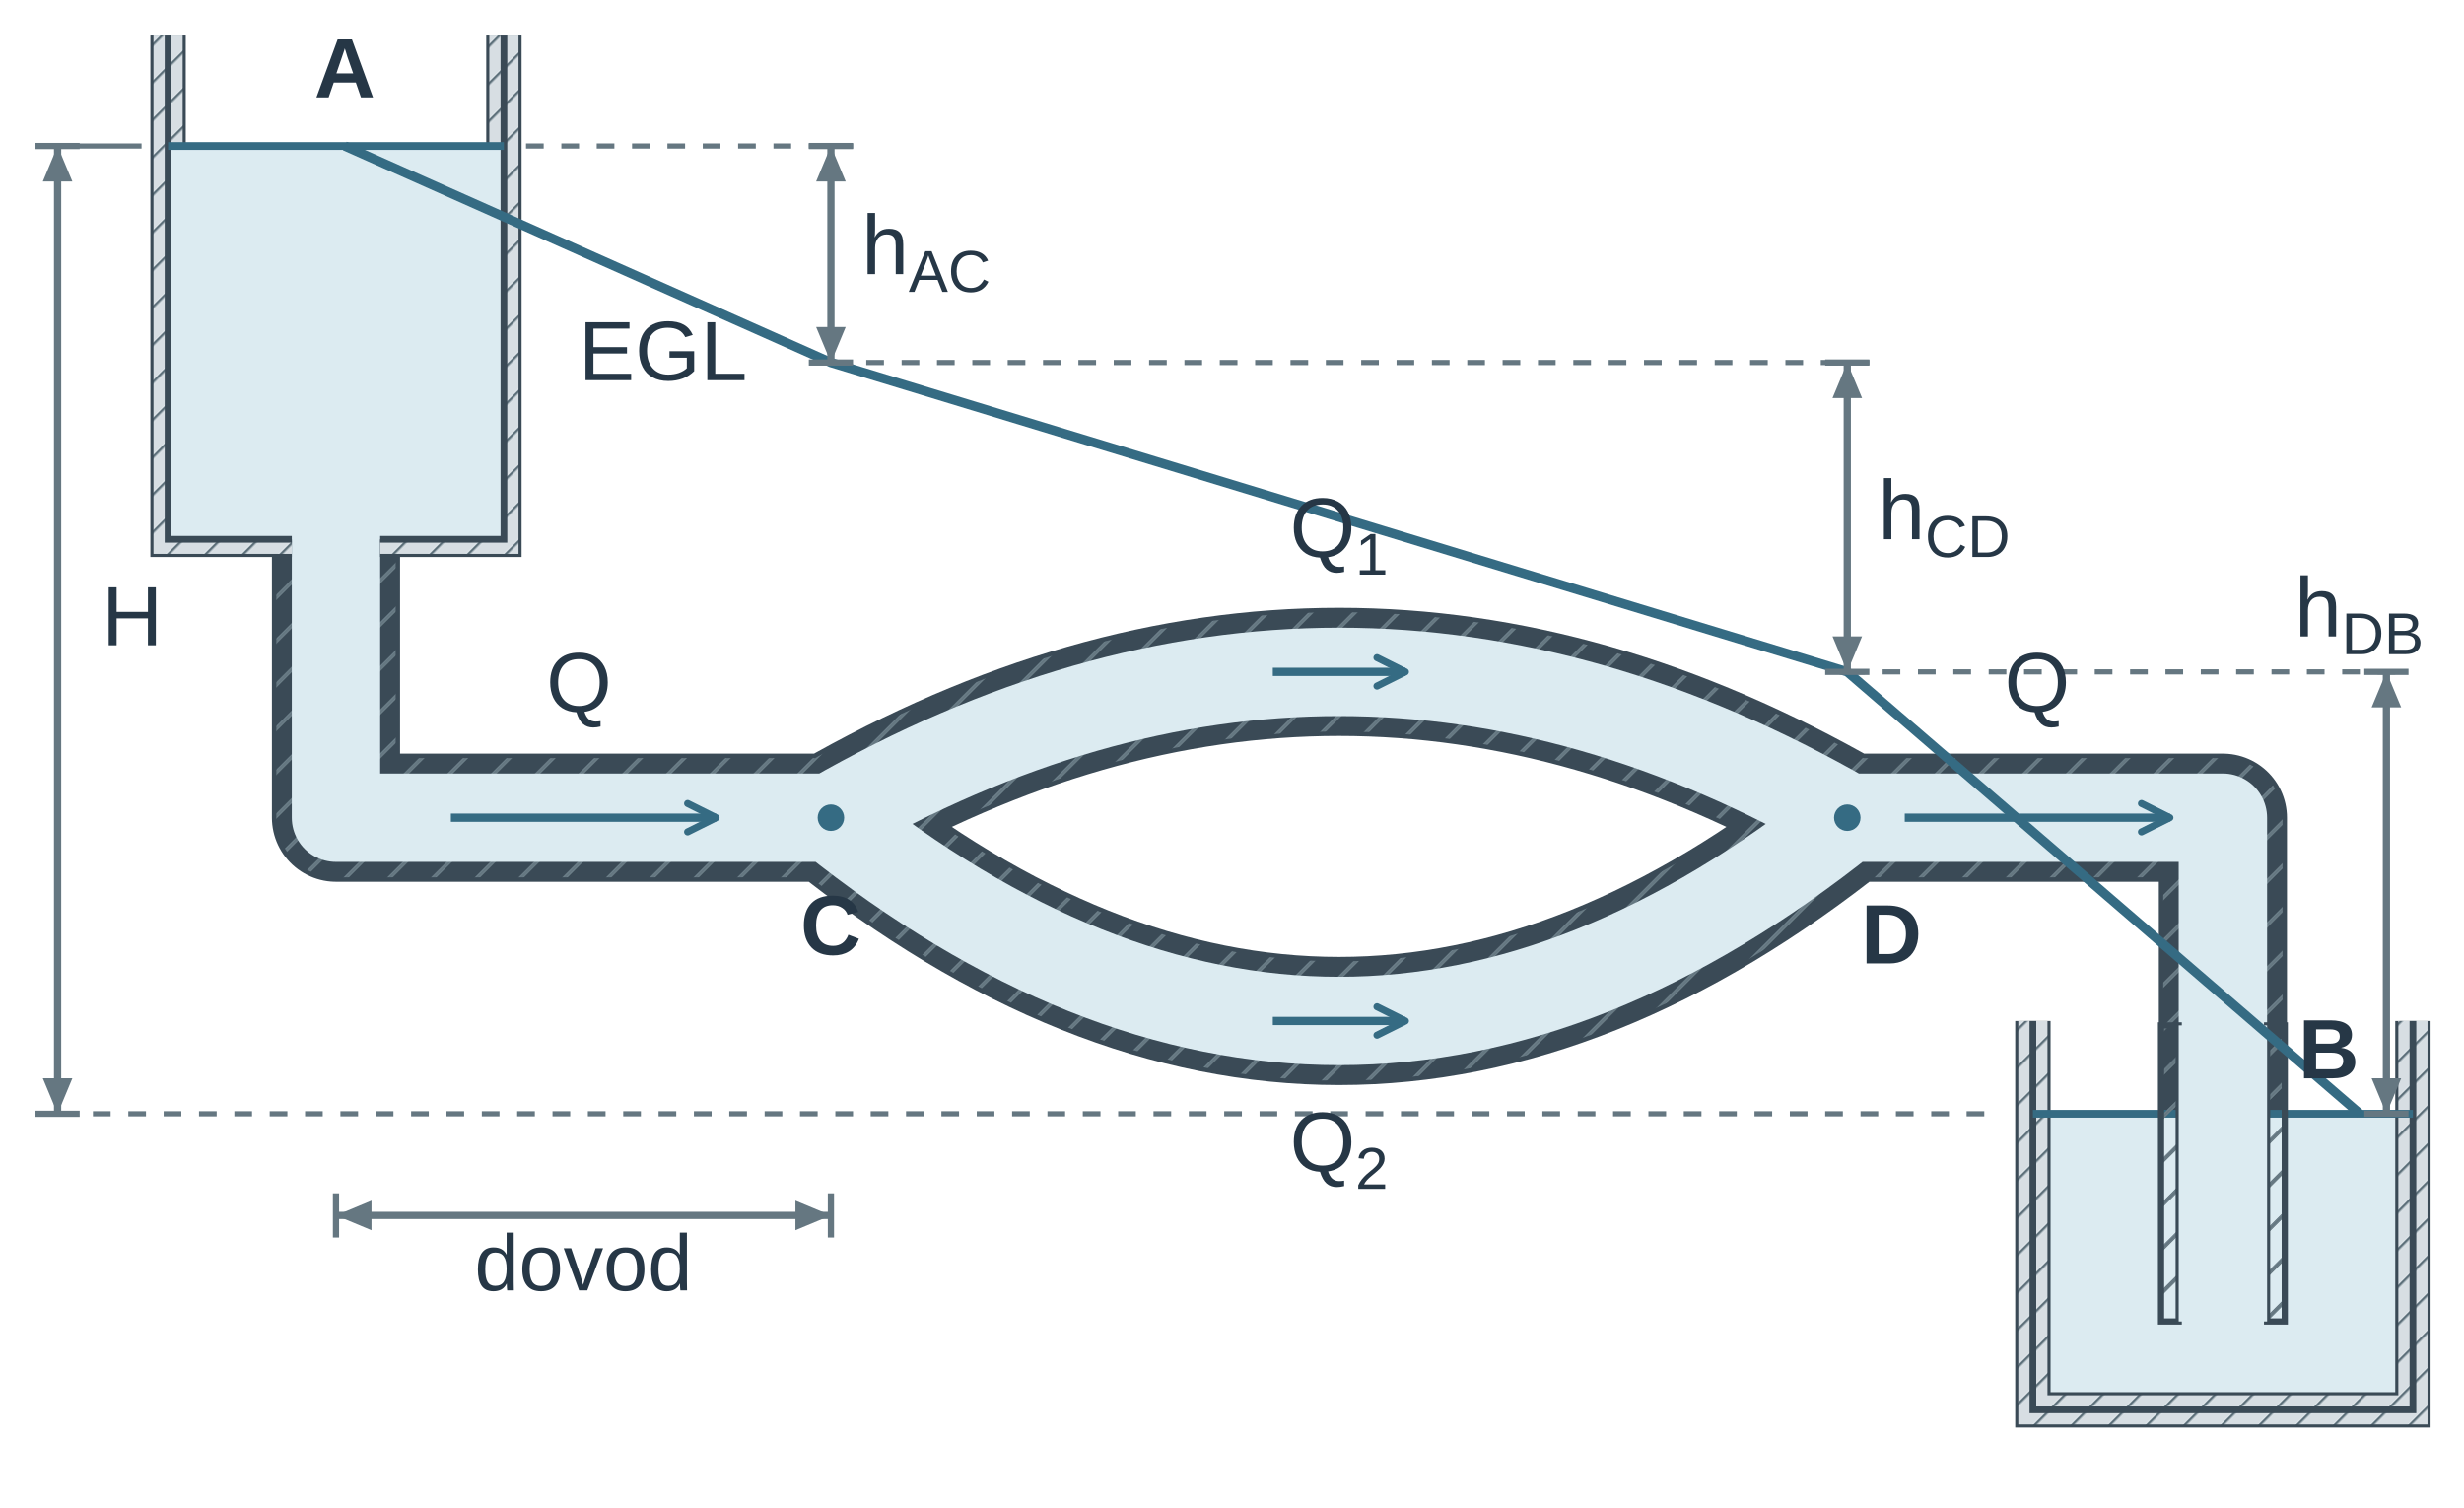
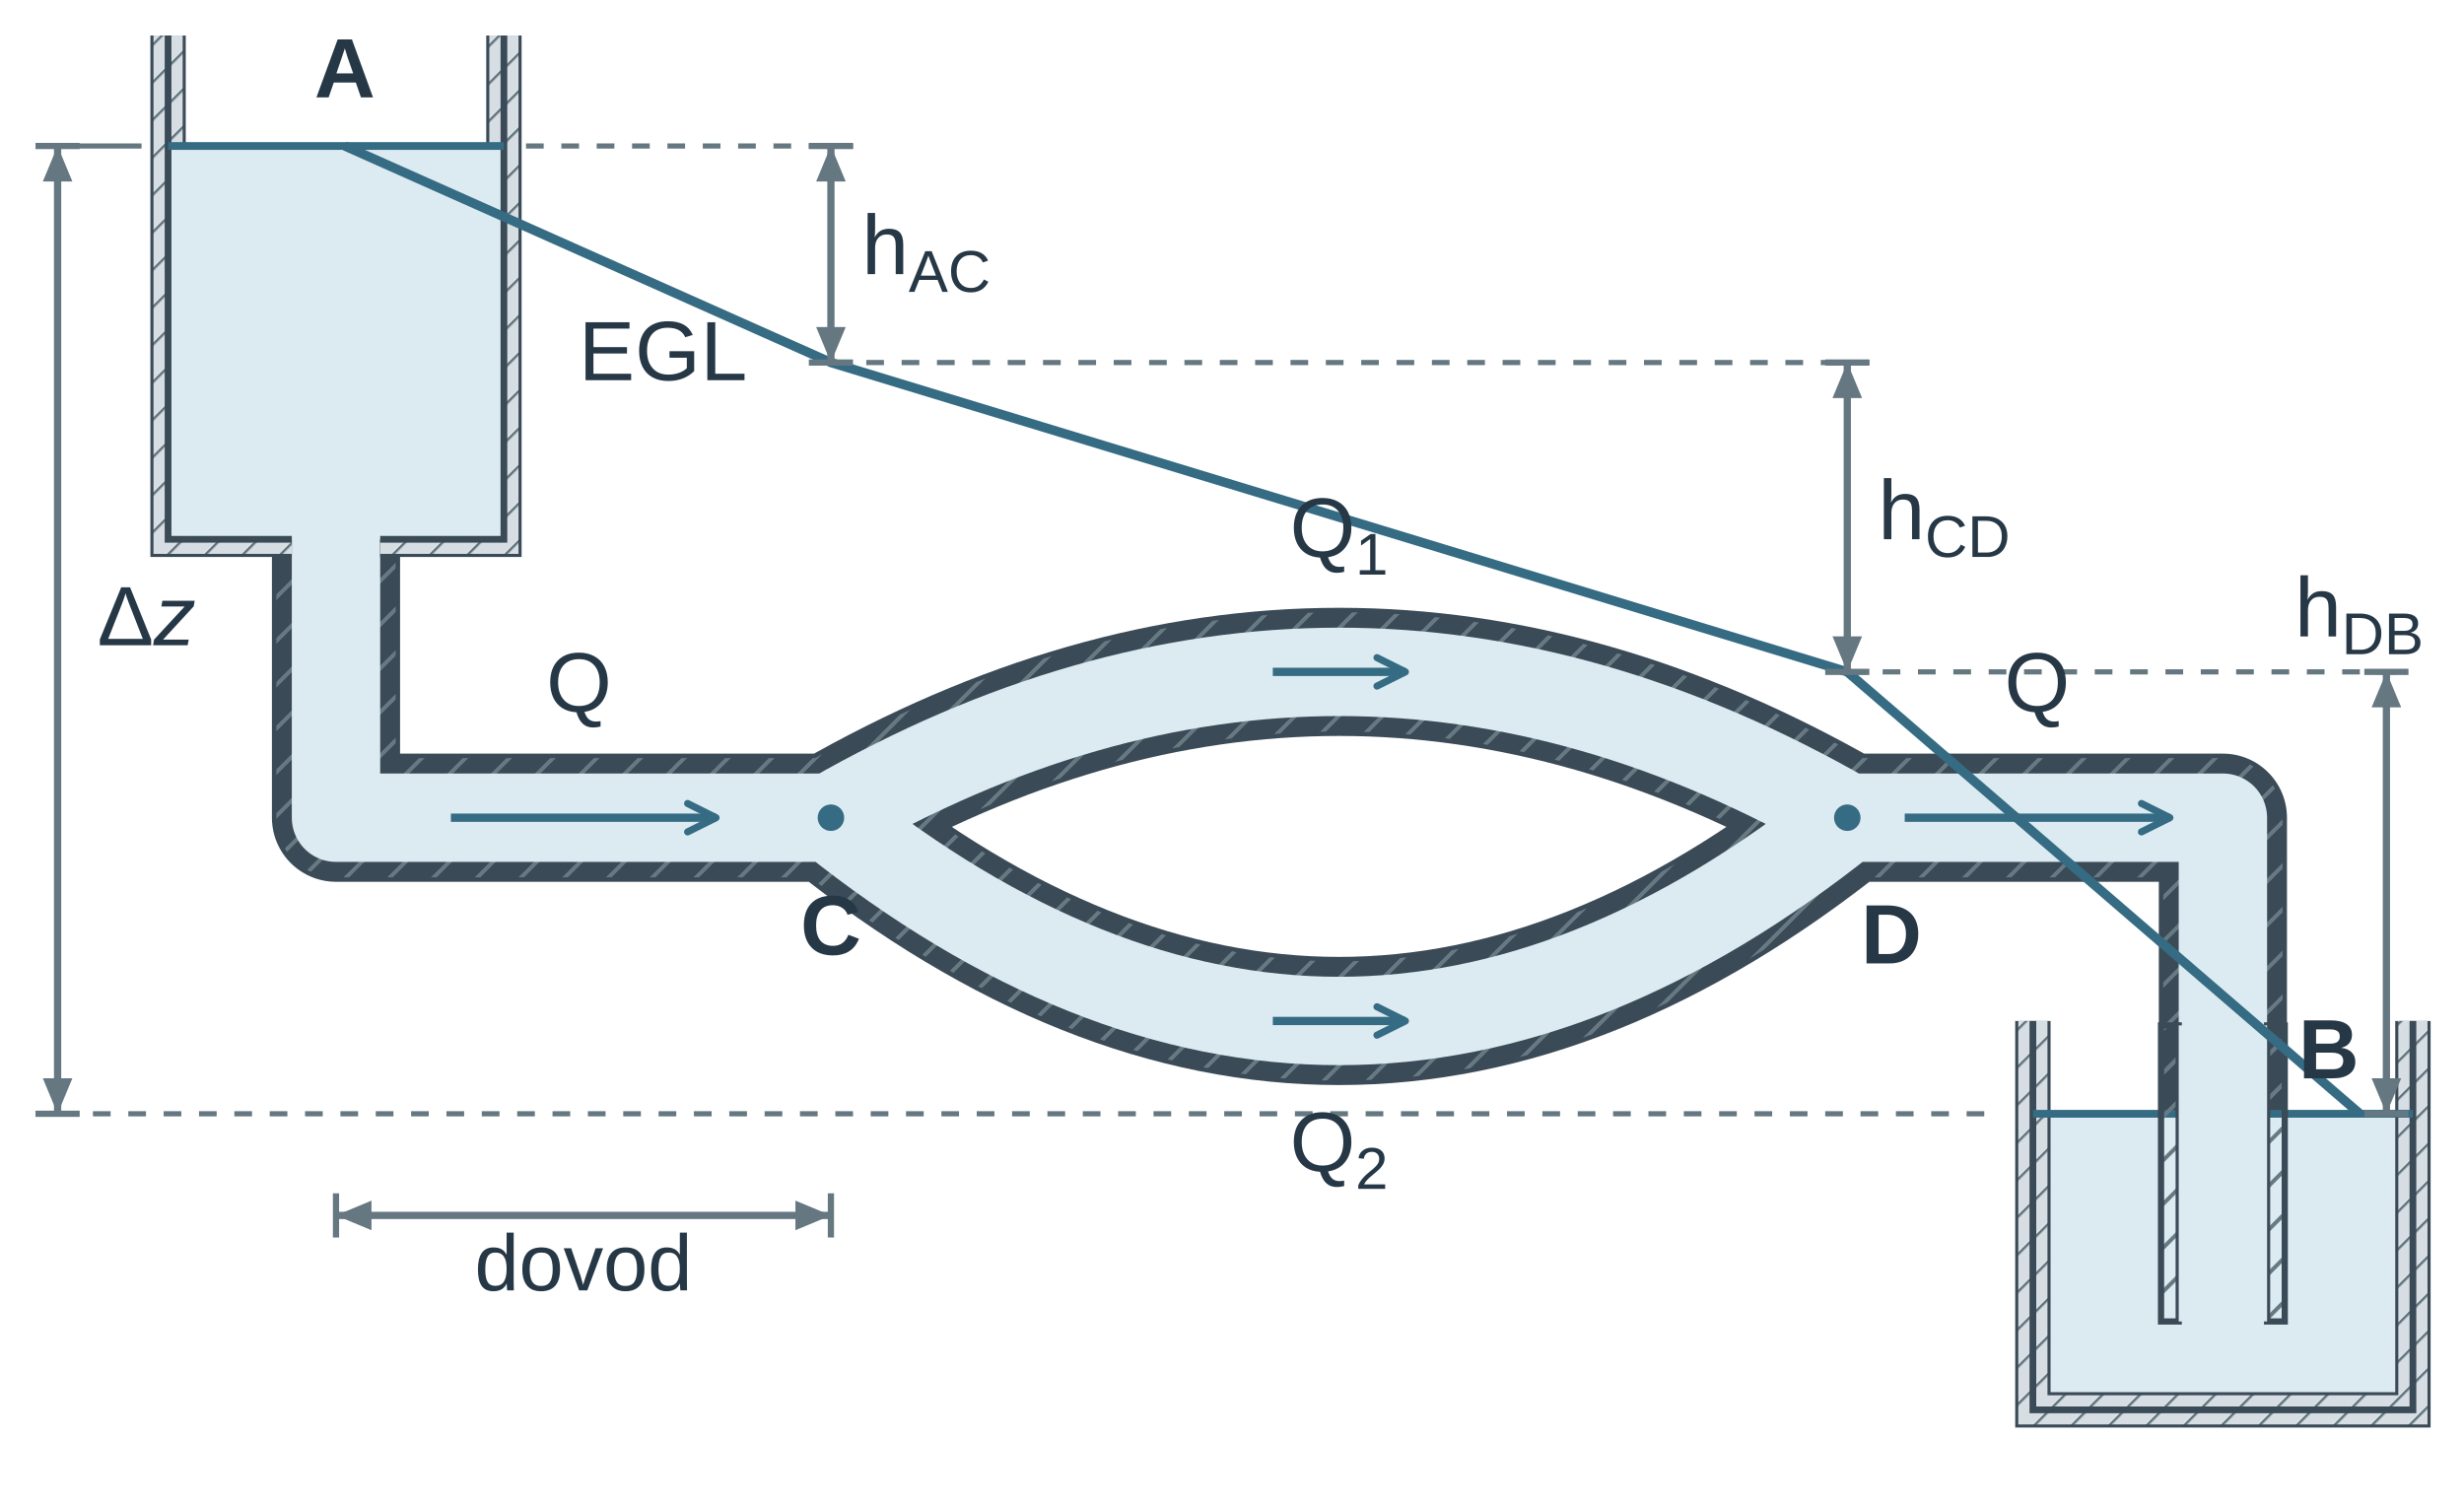
<svg xmlns="http://www.w3.org/2000/svg" width="277.682pt" height="169.865pt" viewBox="0 0 277.682 169.865" role="img">
  <defs>
    <marker id="u13net_vopen" viewBox="0 0 10 10" refX="9" refY="5" markerWidth="9" markerHeight="9" orient="auto-start-reverse">
      <path d="M1,1 L9,5 L1,9" fill="none" stroke="#356b83" stroke-width="2" stroke-linecap="round" stroke-linejoin="round" />
    </marker>
    <pattern id="u13net_hatch" width="7" height="7" patternUnits="userSpaceOnUse" patternTransform="rotate(45)">
      <line x1="0" y1="0" x2="0" y2="7" stroke="#657781" stroke-width="1.8" />
    </pattern>
    <pattern id="u13net_wallhatch" width="6" height="6" patternUnits="userSpaceOnUse" patternTransform="rotate(45)">
      <rect width="6" height="6" fill="#d7dee3" />
      <line x1="0" y1="0" x2="0" y2="6" stroke="#657781" stroke-width="1.1" />
    </pattern>
    <marker id="u13net_v" markerWidth="7" markerHeight="6" refX="7" refY="3" orient="auto">
      <path d="M0 0 L7 3 L0 6 Z" fill="#356b83" />
    </marker>
    <marker id="u13net_dim" markerWidth="6" markerHeight="5" refX="6" refY="2.5" orient="auto-start-reverse">
      <path d="M0 0 L6 2.5 L0 5 Z" fill="#657781" />
    </marker>
    <marker id="u13net_dimSmall" markerWidth="3" markerHeight="3" refX="3" refY="1.5" orient="auto-start-reverse">
      <path d="M0 0 L3 1.5 L0 3 Z" fill="#356b83" />
    </marker>
    <marker id="u13net_forceMarker" markerWidth="7" markerHeight="6" refX="7" refY="3" orient="auto">
      <path d="M0 0 L7 3 L0 6 Z" fill="#356b83" />
    </marker>
    <marker id="u13net_pressureMarker" markerWidth="7" markerHeight="6" refX="7" refY="3" orient="auto">
      <path d="M0 0 L7 3 L0 6 Z" fill="#356b83" />
    </marker>
    <marker id="u13net_reactionMarker" markerWidth="7" markerHeight="6" refX="7" refY="3" orient="auto">
      <path d="M0 0 L7 3 L0 6 Z" fill="#356b83" />
    </marker>
    <marker id="u13net_axisMarker" markerWidth="7" markerHeight="6" refX="7" refY="3" orient="auto">
      <path d="M0 0 L7 3 L0 6 Z" fill="#3a4a56" />
    </marker>
  </defs>
  <g font-family="Arial, Liberation Sans, sans-serif">
    <g transform="translate(-7.951 -37.829) scale(0.498)">
      <g transform="matrix(1 0 0 1 4 -12)">
        <path d="M88 195 V273 H200 Q315 207 430 273 H515 V387 M200 273 Q315 365 430 273" fill="none" stroke="rgb(58, 74, 86)" stroke-width="29px" stroke-linecap="butt" stroke-linejoin="round" stroke-dasharray="none" fill-opacity="1" stroke-opacity="1" opacity="1" marker-start="none" marker-mid="none" marker-end="none" data-source-geometry="0" />
      </g>
    </g>
    <g transform="translate(-7.951 -37.829) scale(0.498)">
      <g transform="matrix(1 0 0 1 4 -12)">
        <path d="M88 195 V273 H200 Q315 207 430 273 H515 V387 M200 273 Q315 365 430 273" fill="none" stroke="url(#u13net_hatch)" stroke-width="27px" stroke-linecap="butt" stroke-linejoin="round" stroke-dasharray="none" fill-opacity="1" stroke-opacity="1" opacity="1" marker-start="none" marker-mid="none" marker-end="none" data-source-geometry="1" />
      </g>
    </g>
    <g transform="translate(-7.951 -37.829) scale(0.498)">
      <g transform="matrix(1 0 0 1 4 -12)">
        <path d="M88 195 V273 H200 Q315 207 430 273 H515 V387 M200 273 Q315 365 430 273" fill="none" stroke="rgb(220, 235, 241)" stroke-width="20px" stroke-linecap="butt" stroke-linejoin="round" stroke-dasharray="none" fill-opacity="1" stroke-opacity="1" opacity="1" marker-start="none" marker-mid="none" marker-end="none" data-source-geometry="2" />
      </g>
    </g>
    <g transform="translate(-7.951 -37.829) scale(0.498)">
      <g transform="matrix(1 0 0 1 4 -12)">
        <path d="M50 121 H126 V210 H50 Z" fill="rgb(220, 235, 241)" stroke="none" stroke-width="1.8px" stroke-linecap="butt" stroke-linejoin="miter" stroke-dasharray="none" fill-opacity="1" stroke-opacity="1" opacity="1" marker-start="none" marker-mid="none" marker-end="none" data-source-geometry="3" />
      </g>
    </g>
    <g transform="translate(-7.951 -37.829) scale(0.498)">
      <g transform="matrix(1 0 0 1 4 -12)">
        <path d="M50 96 V210 H78" fill="none" stroke="rgb(58, 74, 86)" stroke-width="8px" stroke-linecap="butt" stroke-linejoin="miter" stroke-dasharray="none" fill-opacity="1" stroke-opacity="1" opacity="1" marker-start="none" marker-mid="none" marker-end="none" data-source-geometry="4" />
      </g>
    </g>
    <g transform="translate(-7.951 -37.829) scale(0.498)">
      <g transform="matrix(1 0 0 1 4 -12)">
        <path d="M50 96 V210 H78" fill="none" stroke="url(#u13net_wallhatch)" stroke-width="6.6px" stroke-linecap="butt" stroke-linejoin="miter" stroke-dasharray="none" fill-opacity="1" stroke-opacity="1" opacity="1" marker-start="none" marker-mid="none" marker-end="none" data-source-geometry="5" />
      </g>
    </g>
    <g transform="translate(-7.951 -37.829) scale(0.498)">
      <g transform="matrix(1 0 0 1 4 -12)">
        <path d="M98 210 H126 V96" fill="none" stroke="rgb(58, 74, 86)" stroke-width="8px" stroke-linecap="butt" stroke-linejoin="miter" stroke-dasharray="none" fill-opacity="1" stroke-opacity="1" opacity="1" marker-start="none" marker-mid="none" marker-end="none" data-source-geometry="6" />
      </g>
    </g>
    <g transform="translate(-7.951 -37.829) scale(0.498)">
      <g transform="matrix(1 0 0 1 4 -12)">
        <path d="M98 210 H126 V96" fill="none" stroke="url(#u13net_wallhatch)" stroke-width="6.6px" stroke-linecap="butt" stroke-linejoin="miter" stroke-dasharray="none" fill-opacity="1" stroke-opacity="1" opacity="1" marker-start="none" marker-mid="none" marker-end="none" data-source-geometry="7" />
      </g>
    </g>
    <g transform="translate(-7.951 -37.829) scale(0.498)">
      <g transform="matrix(1 0 0 1 4 -12)">
        <path d="M50 121 H126 V210 H50 Z" fill="rgb(220, 235, 241)" stroke="none" stroke-width="1.8px" stroke-linecap="butt" stroke-linejoin="miter" stroke-dasharray="none" fill-opacity="1" stroke-opacity="1" opacity="1" marker-start="none" marker-mid="none" marker-end="none" data-source-geometry="8" />
      </g>
    </g>
    <g transform="translate(-7.951 -37.829) scale(0.498)">
      <g transform="matrix(1 0 0 1 4 -12)">
        <path d="M50 96 V210 H78" fill="none" stroke="rgb(58, 74, 86)" stroke-width="1.523" stroke-linecap="butt" stroke-linejoin="miter" stroke-dasharray="none" fill-opacity="1" stroke-opacity="1" opacity="1" marker-start="none" marker-mid="none" marker-end="none" data-source-geometry="9" />
      </g>
    </g>
    <g transform="translate(-7.951 -37.829) scale(0.498)">
      <g transform="matrix(1 0 0 1 4 -12)">
        <path d="M98 210 H126 V96" fill="none" stroke="rgb(58, 74, 86)" stroke-width="1.523" stroke-linecap="butt" stroke-linejoin="miter" stroke-dasharray="none" fill-opacity="1" stroke-opacity="1" opacity="1" marker-start="none" marker-mid="none" marker-end="none" data-source-geometry="10" />
      </g>
    </g>
    <g transform="translate(-7.951 -37.829) scale(0.498)">
      <g transform="matrix(1 0 0 1 4 -12)">
        <line x1="50" y1="121" x2="126" y2="121" stroke="rgb(53, 107, 131)" stroke-width="1.757" fill="rgb(58, 74, 86)" stroke-linecap="butt" stroke-linejoin="miter" stroke-dasharray="none" fill-opacity="1" stroke-opacity="1" opacity="1" marker-start="none" marker-mid="none" marker-end="none" data-source-geometry="11" />
      </g>
    </g>
    <g transform="translate(-7.951 -37.829) scale(0.498)">
      <g transform="matrix(1 0 0 1 4 -12)">
        <rect x="472" y="340" width="86" height="67" rx="0" fill="rgb(220, 235, 241)" stroke="none" stroke-width="1.2px" stroke-linecap="butt" stroke-linejoin="miter" stroke-dasharray="none" fill-opacity="1" stroke-opacity="1" opacity="1" marker-start="none" marker-mid="none" marker-end="none" data-source-geometry="13" />
      </g>
    </g>
    <g transform="translate(-7.951 -37.829) scale(0.498)">
      <g transform="matrix(1 0 0 1 4 -12)">
        <path d="M472 319 V407 H558 V319" fill="none" stroke="rgb(58, 74, 86)" stroke-width="8px" stroke-linecap="butt" stroke-linejoin="miter" stroke-dasharray="none" fill-opacity="1" stroke-opacity="1" opacity="1" marker-start="none" marker-mid="none" marker-end="none" data-source-geometry="14" />
      </g>
    </g>
    <g transform="translate(-7.951 -37.829) scale(0.498)">
      <g transform="matrix(1 0 0 1 4 -12)">
        <path d="M472 319 V407 H558 V319" fill="none" stroke="url(#u13net_wallhatch)" stroke-width="6.6px" stroke-linecap="butt" stroke-linejoin="miter" stroke-dasharray="none" fill-opacity="1" stroke-opacity="1" opacity="1" marker-start="none" marker-mid="none" marker-end="none" data-source-geometry="15" />
      </g>
    </g>
    <g transform="translate(-7.951 -37.829) scale(0.498)">
      <g transform="matrix(1 0 0 1 4 -12)">
        <path d="M472 319 V407 H558 V319" fill="none" stroke="rgb(58, 74, 86)" stroke-width="1.523" stroke-linecap="butt" stroke-linejoin="miter" stroke-dasharray="none" fill-opacity="1" stroke-opacity="1" opacity="1" marker-start="none" marker-mid="none" marker-end="none" data-source-geometry="16" />
      </g>
    </g>
    <g transform="translate(-7.951 -37.829) scale(0.498)">
      <g transform="matrix(1 0 0 1 4 -12)">
        <line x1="472" y1="340" x2="505" y2="340" stroke="rgb(53, 107, 131)" stroke-width="1.757" fill="rgb(58, 74, 86)" stroke-linecap="butt" stroke-linejoin="miter" stroke-dasharray="none" fill-opacity="1" stroke-opacity="1" opacity="1" marker-start="none" marker-mid="none" marker-end="none" data-source-geometry="17" />
      </g>
    </g>
    <g transform="translate(-7.951 -37.829) scale(0.498)">
      <g transform="matrix(1 0 0 1 4 -12)">
        <line x1="525" y1="340" x2="558" y2="340" stroke="rgb(53, 107, 131)" stroke-width="1.757" fill="rgb(58, 74, 86)" stroke-linecap="butt" stroke-linejoin="miter" stroke-dasharray="none" fill-opacity="1" stroke-opacity="1" opacity="1" marker-start="none" marker-mid="none" marker-end="none" data-source-geometry="18" />
      </g>
    </g>
    <g transform="translate(-7.951 -37.829) scale(0.498)">
      <g transform="matrix(1 0 0 1 4 -12)">
        <rect x="501" y="320" width="4" height="67" rx="0" fill="url(#u13net_hatch)" stroke="rgb(58, 74, 86)" stroke-width="1.406" stroke-linecap="butt" stroke-linejoin="miter" stroke-dasharray="none" fill-opacity="1" stroke-opacity="1" opacity="1" marker-start="none" marker-mid="none" marker-end="none" data-source-geometry="19" />
      </g>
    </g>
    <g transform="translate(-7.951 -37.829) scale(0.498)">
      <g transform="matrix(1 0 0 1 4 -12)">
        <rect x="525" y="320" width="4" height="67" rx="0" fill="url(#u13net_hatch)" stroke="rgb(58, 74, 86)" stroke-width="1.406" stroke-linecap="butt" stroke-linejoin="miter" stroke-dasharray="none" fill-opacity="1" stroke-opacity="1" opacity="1" marker-start="none" marker-mid="none" marker-end="none" data-source-geometry="20" />
      </g>
    </g>
    <g transform="translate(-7.951 -37.829) scale(0.498)">
      <g transform="matrix(1 0 0 1 4 -12)">
        <rect x="505" y="320" width="20" height="67" rx="0" fill="rgb(220, 235, 241)" stroke="none" stroke-width="1.2px" stroke-linecap="butt" stroke-linejoin="miter" stroke-dasharray="none" fill-opacity="1" stroke-opacity="1" opacity="1" marker-start="none" marker-mid="none" marker-end="none" data-source-geometry="21" />
      </g>
    </g>
    <g transform="translate(-7.951 -37.829) scale(0.498)">
      <g transform="matrix(1 0 0 1 4 -12)">
        <circle cx="200" cy="273" r="3" fill="rgb(53, 107, 131)" stroke="none" stroke-width="1px" stroke-linecap="butt" stroke-linejoin="miter" stroke-dasharray="none" fill-opacity="1" stroke-opacity="1" opacity="1" marker-start="none" marker-mid="none" marker-end="none" data-source-geometry="23" />
      </g>
    </g>
    <g transform="translate(-7.951 -37.829) scale(0.498)">
      <g transform="matrix(1 0 0 1 4 -12)">
        <circle cx="430" cy="273" r="3" fill="rgb(53, 107, 131)" stroke="none" stroke-width="1px" stroke-linecap="butt" stroke-linejoin="miter" stroke-dasharray="none" fill-opacity="1" stroke-opacity="1" opacity="1" marker-start="none" marker-mid="none" marker-end="none" data-source-geometry="25" />
      </g>
    </g>
    <defs>
      <marker id="u13net_vopen-print-0-27-marker-end" viewBox="0 0 10 10" refX="9" refY="5" markerWidth="8.033" markerHeight="8.033" orient="auto-start-reverse" markerUnits="userSpaceOnUse">
        <path d="M1,1 L9,5 L1,9" fill="none" stroke="#356b83" stroke-width="2" stroke-linecap="round" stroke-linejoin="round" />
      </marker>
    </defs>
    <g transform="translate(-7.951 -37.829) scale(0.498)">
      <g transform="matrix(1 0 0 1 4 -12)">
        <path d="M114 273 L174 273" fill="none" stroke="rgb(53, 107, 131)" stroke-width="1.874" marker-end="url(#u13net_vopen-print-0-27-marker-end)" data-mf1-vector="velocity" stroke-linecap="butt" stroke-linejoin="miter" stroke-dasharray="none" fill-opacity="1" stroke-opacity="1" opacity="1" marker-start="none" marker-mid="none" data-source-geometry="27" />
      </g>
    </g>
    <defs>
      <marker id="u13net_vopen-print-0-29-marker-end" viewBox="0 0 10 10" refX="9" refY="5" markerWidth="8.033" markerHeight="8.033" orient="auto-start-reverse" markerUnits="userSpaceOnUse">
        <path d="M1,1 L9,5 L1,9" fill="none" stroke="#356b83" stroke-width="2" stroke-linecap="round" stroke-linejoin="round" />
      </marker>
    </defs>
    <g transform="translate(-7.951 -37.829) scale(0.498)">
      <g transform="matrix(1 0 0 1 4 -12)">
        <path d="M443 273 L503 273" fill="none" stroke="rgb(53, 107, 131)" stroke-width="1.874" marker-end="url(#u13net_vopen-print-0-29-marker-end)" data-mf1-vector="velocity" stroke-linecap="butt" stroke-linejoin="miter" stroke-dasharray="none" fill-opacity="1" stroke-opacity="1" opacity="1" marker-start="none" marker-mid="none" data-source-geometry="29" />
      </g>
    </g>
    <defs>
      <marker id="u13net_vopen-print-0-31-marker-end" viewBox="0 0 10 10" refX="9" refY="5" markerWidth="8.033" markerHeight="8.033" orient="auto-start-reverse" markerUnits="userSpaceOnUse">
        <path d="M1,1 L9,5 L1,9" fill="none" stroke="#356b83" stroke-width="2" stroke-linecap="round" stroke-linejoin="round" />
      </marker>
    </defs>
    <g transform="translate(-7.951 -37.829) scale(0.498)">
      <g transform="matrix(1 0 0 1 4 -12)">
        <path d="M300 240 L330 240" fill="none" stroke="rgb(53, 107, 131)" stroke-width="1.874" marker-end="url(#u13net_vopen-print-0-31-marker-end)" data-mf1-vector="velocity" stroke-linecap="butt" stroke-linejoin="miter" stroke-dasharray="none" fill-opacity="1" stroke-opacity="1" opacity="1" marker-start="none" marker-mid="none" data-source-geometry="31" />
      </g>
    </g>
    <defs>
      <marker id="u13net_vopen-print-0-33-marker-end" viewBox="0 0 10 10" refX="9" refY="5" markerWidth="8.033" markerHeight="8.033" orient="auto-start-reverse" markerUnits="userSpaceOnUse">
        <path d="M1,1 L9,5 L1,9" fill="none" stroke="#356b83" stroke-width="2" stroke-linecap="round" stroke-linejoin="round" />
      </marker>
    </defs>
    <g transform="translate(-7.951 -37.829) scale(0.498)">
      <g transform="matrix(1 0 0 1 4 -12)">
        <path d="M300 319 L330 319" fill="none" stroke="rgb(53, 107, 131)" stroke-width="1.874" marker-end="url(#u13net_vopen-print-0-33-marker-end)" data-mf1-vector="velocity" stroke-linecap="butt" stroke-linejoin="miter" stroke-dasharray="none" fill-opacity="1" stroke-opacity="1" opacity="1" marker-start="none" marker-mid="none" data-source-geometry="33" />
      </g>
    </g>
    <g transform="translate(-7.951 -37.829) scale(0.498)">
      <g transform="matrix(1 0 0 1 4 -12)">
        <line x1="88" y1="358" x2="88" y2="368" stroke="rgb(101, 119, 129)" stroke-width="1.406" fill="rgb(58, 74, 86)" stroke-linecap="butt" stroke-linejoin="miter" stroke-dasharray="none" fill-opacity="1" stroke-opacity="1" opacity="1" marker-start="none" marker-mid="none" marker-end="none" data-source-geometry="35" />
      </g>
    </g>
    <g transform="translate(-7.951 -37.829) scale(0.498)">
      <g transform="matrix(1 0 0 1 4 -12)">
        <line x1="200" y1="358" x2="200" y2="368" stroke="rgb(101, 119, 129)" stroke-width="1.406" fill="rgb(58, 74, 86)" stroke-linecap="butt" stroke-linejoin="miter" stroke-dasharray="none" fill-opacity="1" stroke-opacity="1" opacity="1" marker-start="none" marker-mid="none" marker-end="none" data-source-geometry="36" />
      </g>
    </g>
    <defs>
      <marker id="u13net_dim-print-0-37-marker-start" markerWidth="8.033" markerHeight="6.694" refX="6" refY="2.5" orient="auto-start-reverse" viewBox="0 0 6 5" markerUnits="userSpaceOnUse">
        <path d="M0 0 L6 2.5 L0 5 Z" fill="#657781" />
      </marker>
    </defs>
    <defs>
      <marker id="u13net_dim-print-0-37-marker-end" markerWidth="8.033" markerHeight="6.694" refX="6" refY="2.5" orient="auto-start-reverse" viewBox="0 0 6 5" markerUnits="userSpaceOnUse">
        <path d="M0 0 L6 2.5 L0 5 Z" fill="#657781" />
      </marker>
    </defs>
    <g transform="translate(-7.951 -37.829) scale(0.498)">
      <g transform="matrix(1 0 0 1 4 -12)">
        <path d="M88 363 L200 363" fill="none" stroke="rgb(101, 119, 129)" stroke-width="1.64" marker-start="url(#u13net_dim-print-0-37-marker-start)" marker-end="url(#u13net_dim-print-0-37-marker-end)" data-mf1-role="dimension" stroke-linecap="butt" stroke-linejoin="miter" stroke-dasharray="none" fill-opacity="1" stroke-opacity="1" opacity="1" marker-mid="none" data-source-geometry="37" />
      </g>
    </g>
    <g transform="translate(-7.951 -37.829) scale(0.498)">
      <g transform="matrix(1 0 0 1 4 -12)">
        <line x1="20" y1="121" x2="30" y2="121" stroke="rgb(101, 119, 129)" stroke-width="1.406" fill="rgb(58, 74, 86)" stroke-linecap="butt" stroke-linejoin="miter" stroke-dasharray="none" fill-opacity="1" stroke-opacity="1" opacity="1" marker-start="none" marker-mid="none" marker-end="none" data-source-geometry="39" />
      </g>
    </g>
    <g transform="translate(-7.951 -37.829) scale(0.498)">
      <g transform="matrix(1 0 0 1 4 -12)">
        <line x1="20" y1="340" x2="30" y2="340" stroke="rgb(101, 119, 129)" stroke-width="1.406" fill="rgb(58, 74, 86)" stroke-linecap="butt" stroke-linejoin="miter" stroke-dasharray="none" fill-opacity="1" stroke-opacity="1" opacity="1" marker-start="none" marker-mid="none" marker-end="none" data-source-geometry="40" />
      </g>
    </g>
    <defs>
      <marker id="u13net_dim-print-0-41-marker-start" markerWidth="8.033" markerHeight="6.694" refX="6" refY="2.5" orient="auto-start-reverse" viewBox="0 0 6 5" markerUnits="userSpaceOnUse">
        <path d="M0 0 L6 2.5 L0 5 Z" fill="#657781" />
      </marker>
    </defs>
    <defs>
      <marker id="u13net_dim-print-0-41-marker-end" markerWidth="8.033" markerHeight="6.694" refX="6" refY="2.5" orient="auto-start-reverse" viewBox="0 0 6 5" markerUnits="userSpaceOnUse">
        <path d="M0 0 L6 2.5 L0 5 Z" fill="#657781" />
      </marker>
    </defs>
    <g transform="translate(-7.951 -37.829) scale(0.498)">
      <g transform="matrix(1 0 0 1 4 -12)">
        <path d="M25 121 L25 340" fill="none" stroke="rgb(101, 119, 129)" stroke-width="1.64" marker-start="url(#u13net_dim-print-0-41-marker-start)" marker-end="url(#u13net_dim-print-0-41-marker-end)" data-mf1-role="dimension" stroke-linecap="butt" stroke-linejoin="miter" stroke-dasharray="none" fill-opacity="1" stroke-opacity="1" opacity="1" marker-mid="none" data-source-geometry="41" />
      </g>
    </g>
    <g transform="translate(-7.951 -37.829) scale(0.498)">
      <g transform="matrix(1 0 0 1 4 -12)">
        <line x1="25" y1="121" x2="44" y2="121" stroke="rgb(101, 119, 129)" stroke-width="1.171" fill="rgb(58, 74, 86)" stroke-linecap="butt" stroke-linejoin="miter" stroke-dasharray="none" fill-opacity="1" stroke-opacity="1" opacity="1" marker-start="none" marker-mid="none" marker-end="none" data-source-geometry="43" />
      </g>
    </g>
    <g transform="translate(-7.951 -37.829) scale(0.498)">
      <g transform="matrix(1 0 0 1 4 -12)">
        <line x1="25" y1="340" x2="461" y2="340" stroke="rgb(101, 119, 129)" stroke-width="1.171" stroke-dasharray="4px, 4px" fill="rgb(58, 74, 86)" stroke-linecap="butt" stroke-linejoin="miter" fill-opacity="1" stroke-opacity="1" opacity="1" marker-start="none" marker-mid="none" marker-end="none" data-source-geometry="44" />
      </g>
    </g>
    <g transform="translate(-7.951 -37.829) scale(0.498)">
      <g transform="matrix(1 0 0 1 4 -12)">
        <path d="M90 121 L200 170 L430 240 L546 340" fill="none" stroke="rgb(53, 107, 131)" stroke-width="2.109" stroke-linecap="butt" stroke-linejoin="miter" stroke-dasharray="none" fill-opacity="1" stroke-opacity="1" opacity="1" marker-start="none" marker-mid="none" marker-end="none" data-source-geometry="45" />
      </g>
    </g>
    <g transform="translate(-7.951 -37.829) scale(0.498)">
      <g transform="matrix(1 0 0 1 4 -12)">
        <line x1="131" y1="121" x2="205" y2="121" stroke="rgb(101, 119, 129)" stroke-width="1.171" stroke-dasharray="4px, 4px" fill="rgb(58, 74, 86)" stroke-linecap="butt" stroke-linejoin="miter" fill-opacity="1" stroke-opacity="1" opacity="1" marker-start="none" marker-mid="none" marker-end="none" data-source-geometry="47" />
      </g>
    </g>
    <g transform="translate(-7.951 -37.829) scale(0.498)">
      <g transform="matrix(1 0 0 1 4 -12)">
        <line x1="195" y1="121" x2="205" y2="121" stroke="rgb(101, 119, 129)" stroke-width="1.406" fill="rgb(58, 74, 86)" stroke-linecap="butt" stroke-linejoin="miter" stroke-dasharray="none" fill-opacity="1" stroke-opacity="1" opacity="1" marker-start="none" marker-mid="none" marker-end="none" data-source-geometry="48" />
      </g>
    </g>
    <g transform="translate(-7.951 -37.829) scale(0.498)">
      <g transform="matrix(1 0 0 1 4 -12)">
        <line x1="195" y1="170" x2="205" y2="170" stroke="rgb(101, 119, 129)" stroke-width="1.406" fill="rgb(58, 74, 86)" stroke-linecap="butt" stroke-linejoin="miter" stroke-dasharray="none" fill-opacity="1" stroke-opacity="1" opacity="1" marker-start="none" marker-mid="none" marker-end="none" data-source-geometry="49" />
      </g>
    </g>
    <defs>
      <marker id="u13net_dim-print-0-50-marker-start" markerWidth="8.033" markerHeight="6.694" refX="6" refY="2.5" orient="auto-start-reverse" viewBox="0 0 6 5" markerUnits="userSpaceOnUse">
        <path d="M0 0 L6 2.5 L0 5 Z" fill="#657781" />
      </marker>
    </defs>
    <defs>
      <marker id="u13net_dim-print-0-50-marker-end" markerWidth="8.033" markerHeight="6.694" refX="6" refY="2.5" orient="auto-start-reverse" viewBox="0 0 6 5" markerUnits="userSpaceOnUse">
        <path d="M0 0 L6 2.5 L0 5 Z" fill="#657781" />
      </marker>
    </defs>
    <g transform="translate(-7.951 -37.829) scale(0.498)">
      <g transform="matrix(1 0 0 1 4 -12)">
        <path d="M200 121 L200 170" fill="none" stroke="rgb(101, 119, 129)" stroke-width="1.64" marker-start="url(#u13net_dim-print-0-50-marker-start)" marker-end="url(#u13net_dim-print-0-50-marker-end)" data-mf1-role="dimension" stroke-linecap="butt" stroke-linejoin="miter" stroke-dasharray="none" fill-opacity="1" stroke-opacity="1" opacity="1" marker-mid="none" data-source-geometry="50" />
      </g>
    </g>
    <g transform="translate(-7.951 -37.829) scale(0.498)">
      <g transform="matrix(1 0 0 1 4 -12)">
        <line x1="200" y1="170" x2="435" y2="170" stroke="rgb(101, 119, 129)" stroke-width="1.171" stroke-dasharray="4px, 4px" fill="rgb(58, 74, 86)" stroke-linecap="butt" stroke-linejoin="miter" fill-opacity="1" stroke-opacity="1" opacity="1" marker-start="none" marker-mid="none" marker-end="none" data-source-geometry="52" />
      </g>
    </g>
    <g transform="translate(-7.951 -37.829) scale(0.498)">
      <g transform="matrix(1 0 0 1 4 -12)">
        <line x1="425" y1="170" x2="435" y2="170" stroke="rgb(101, 119, 129)" stroke-width="1.406" fill="rgb(58, 74, 86)" stroke-linecap="butt" stroke-linejoin="miter" stroke-dasharray="none" fill-opacity="1" stroke-opacity="1" opacity="1" marker-start="none" marker-mid="none" marker-end="none" data-source-geometry="53" />
      </g>
    </g>
    <g transform="translate(-7.951 -37.829) scale(0.498)">
      <g transform="matrix(1 0 0 1 4 -12)">
        <line x1="425" y1="240" x2="435" y2="240" stroke="rgb(101, 119, 129)" stroke-width="1.406" fill="rgb(58, 74, 86)" stroke-linecap="butt" stroke-linejoin="miter" stroke-dasharray="none" fill-opacity="1" stroke-opacity="1" opacity="1" marker-start="none" marker-mid="none" marker-end="none" data-source-geometry="54" />
      </g>
    </g>
    <defs>
      <marker id="u13net_dim-print-0-55-marker-start" markerWidth="8.033" markerHeight="6.694" refX="6" refY="2.5" orient="auto-start-reverse" viewBox="0 0 6 5" markerUnits="userSpaceOnUse">
        <path d="M0 0 L6 2.5 L0 5 Z" fill="#657781" />
      </marker>
    </defs>
    <defs>
      <marker id="u13net_dim-print-0-55-marker-end" markerWidth="8.033" markerHeight="6.694" refX="6" refY="2.5" orient="auto-start-reverse" viewBox="0 0 6 5" markerUnits="userSpaceOnUse">
        <path d="M0 0 L6 2.5 L0 5 Z" fill="#657781" />
      </marker>
    </defs>
    <g transform="translate(-7.951 -37.829) scale(0.498)">
      <g transform="matrix(1 0 0 1 4 -12)">
        <path d="M430 170 L430 240" fill="none" stroke="rgb(101, 119, 129)" stroke-width="1.64" marker-start="url(#u13net_dim-print-0-55-marker-start)" marker-end="url(#u13net_dim-print-0-55-marker-end)" data-mf1-role="dimension" stroke-linecap="butt" stroke-linejoin="miter" stroke-dasharray="none" fill-opacity="1" stroke-opacity="1" opacity="1" marker-mid="none" data-source-geometry="55" />
      </g>
    </g>
    <g transform="translate(-7.951 -37.829) scale(0.498)">
      <g transform="matrix(1 0 0 1 4 -12)">
        <line x1="430" y1="240" x2="557" y2="240" stroke="rgb(101, 119, 129)" stroke-width="1.171" stroke-dasharray="4px, 4px" fill="rgb(58, 74, 86)" stroke-linecap="butt" stroke-linejoin="miter" fill-opacity="1" stroke-opacity="1" opacity="1" marker-start="none" marker-mid="none" marker-end="none" data-source-geometry="57" />
      </g>
    </g>
    <g transform="translate(-7.951 -37.829) scale(0.498)">
      <g transform="matrix(1 0 0 1 4 -12)">
        <line x1="547" y1="240" x2="557" y2="240" stroke="rgb(101, 119, 129)" stroke-width="1.406" fill="rgb(58, 74, 86)" stroke-linecap="butt" stroke-linejoin="miter" stroke-dasharray="none" fill-opacity="1" stroke-opacity="1" opacity="1" marker-start="none" marker-mid="none" marker-end="none" data-source-geometry="58" />
      </g>
    </g>
    <g transform="translate(-7.951 -37.829) scale(0.498)">
      <g transform="matrix(1 0 0 1 4 -12)">
        <line x1="547" y1="340" x2="557" y2="340" stroke="rgb(101, 119, 129)" stroke-width="1.406" fill="rgb(58, 74, 86)" stroke-linecap="butt" stroke-linejoin="miter" stroke-dasharray="none" fill-opacity="1" stroke-opacity="1" opacity="1" marker-start="none" marker-mid="none" marker-end="none" data-source-geometry="59" />
      </g>
    </g>
    <defs>
      <marker id="u13net_dim-print-0-60-marker-start" markerWidth="8.033" markerHeight="6.694" refX="6" refY="2.5" orient="auto-start-reverse" viewBox="0 0 6 5" markerUnits="userSpaceOnUse">
        <path d="M0 0 L6 2.5 L0 5 Z" fill="#657781" />
      </marker>
    </defs>
    <defs>
      <marker id="u13net_dim-print-0-60-marker-end" markerWidth="8.033" markerHeight="6.694" refX="6" refY="2.5" orient="auto-start-reverse" viewBox="0 0 6 5" markerUnits="userSpaceOnUse">
        <path d="M0 0 L6 2.5 L0 5 Z" fill="#657781" />
      </marker>
    </defs>
    <g transform="translate(-7.951 -37.829) scale(0.498)">
      <g transform="matrix(1 0 0 1 4 -12)">
        <path d="M552 240 L552 340" fill="none" stroke="rgb(101, 119, 129)" stroke-width="1.64" marker-start="url(#u13net_dim-print-0-60-marker-start)" marker-end="url(#u13net_dim-print-0-60-marker-end)" data-mf1-role="dimension" stroke-linecap="butt" stroke-linejoin="miter" stroke-dasharray="none" fill-opacity="1" stroke-opacity="1" opacity="1" marker-mid="none" data-source-geometry="60" />
      </g>
    </g>
    <g transform="translate(38.857 10.971)">
      <text data-source-text="1" x="0" y="0" text-anchor="middle" font-size="9.5" font-weight="600" fill="rgb(38, 55, 70)">A</text>
    </g>
    <g transform="translate(97.118 30.89)">
      <text data-source-text="12" x="0" y="0" text-anchor="start" font-size="9.5" font-weight="400" fill="rgb(38, 55, 70)">h<tspan font-size="6.65" font-weight="400" font-style="normal" fill="rgb(38, 55, 70)" baseline-shift="-2">AC</tspan>
      </text>
    </g>
    <g transform="translate(74.71 42.841)">
      <text data-source-text="11" x="0" y="0" text-anchor="middle" font-size="9.5" font-weight="400" fill="rgb(38, 55, 70)">EGL</text>
    </g>
    <g transform="translate(211.649 60.767)">
      <text data-source-text="13" x="0" y="0" text-anchor="start" font-size="9.5" font-weight="400" fill="rgb(38, 55, 70)">h<tspan font-size="6.65" font-weight="400" font-style="normal" fill="rgb(38, 55, 70)" baseline-shift="-2">CD</tspan>
      </text>
    </g>
    <g transform="translate(150.898 62.759)">
      <text data-source-text="7" x="0" y="0" text-anchor="middle" font-size="9.5" font-weight="400" fill="rgb(38, 55, 70)">Q<tspan font-size="6.65" font-weight="400" font-style="normal" fill="rgb(38, 55, 70)" baseline-shift="-2">1</tspan>
      </text>
    </g>
    <g transform="translate(265.856 71.722)">
      <text data-source-text="14" x="0" y="0" text-anchor="middle" font-size="9.5" font-weight="400" fill="rgb(38, 55, 70)">h<tspan font-size="6.65" font-weight="400" font-style="normal" fill="rgb(38, 55, 70)" baseline-shift="-2">DB</tspan>
      </text>
    </g>
-     <g transform="translate(11.469 72.718)">
-       <text data-source-text="10" x="0" y="0" text-anchor="start" font-size="9.5" font-weight="400" fill="rgb(38, 55, 70)">H</text>
+     <g transform="translate(10.971 72.718)">
+       <text data-source-text="10" x="0" y="0" text-anchor="start" font-size="9.5" font-weight="400" fill="rgb(38, 55, 70)">Δ<tspan font-size="9.5" font-weight="400" font-style="italic" fill="rgb(38, 55, 70)">z</tspan>
+       </text>
    </g>
    <g transform="translate(65.249 80.188)">
      <text data-source-text="5" x="0" y="0" text-anchor="middle" font-size="9.5" font-weight="400" fill="rgb(38, 55, 70)">Q</text>
    </g>
    <g transform="translate(229.575 80.188)">
      <text data-source-text="6" x="0" y="0" text-anchor="middle" font-size="9.5" font-weight="400" fill="rgb(38, 55, 70)">Q</text>
    </g>
    <g transform="translate(93.633 107.575)">
      <text data-source-text="3" x="0" y="0" text-anchor="middle" font-size="9.5" font-weight="600" fill="rgb(38, 55, 70)">C</text>
    </g>
    <g transform="translate(213.143 108.571)">
      <text data-source-text="4" x="0" y="0" text-anchor="middle" font-size="9.5" font-weight="600" fill="rgb(38, 55, 70)">D</text>
    </g>
    <g transform="translate(262.441 121.518)">
      <text data-source-text="2" x="0" y="0" text-anchor="middle" font-size="9.5" font-weight="600" fill="rgb(38, 55, 70)">B</text>
    </g>
    <g transform="translate(150.898 131.975)">
      <text data-source-text="8" x="0" y="0" text-anchor="middle" font-size="9.5" font-weight="400" fill="rgb(38, 55, 70)">Q<tspan font-size="6.65" font-weight="400" font-style="normal" fill="rgb(38, 55, 70)" baseline-shift="-2">2</tspan>
      </text>
    </g>
    <g transform="translate(65.747 145.42)">
      <text data-source-text="9" x="0" y="0" text-anchor="middle" font-size="9" font-weight="400" fill="rgb(38, 55, 70)">dovod</text>
    </g>
  </g>
</svg>
